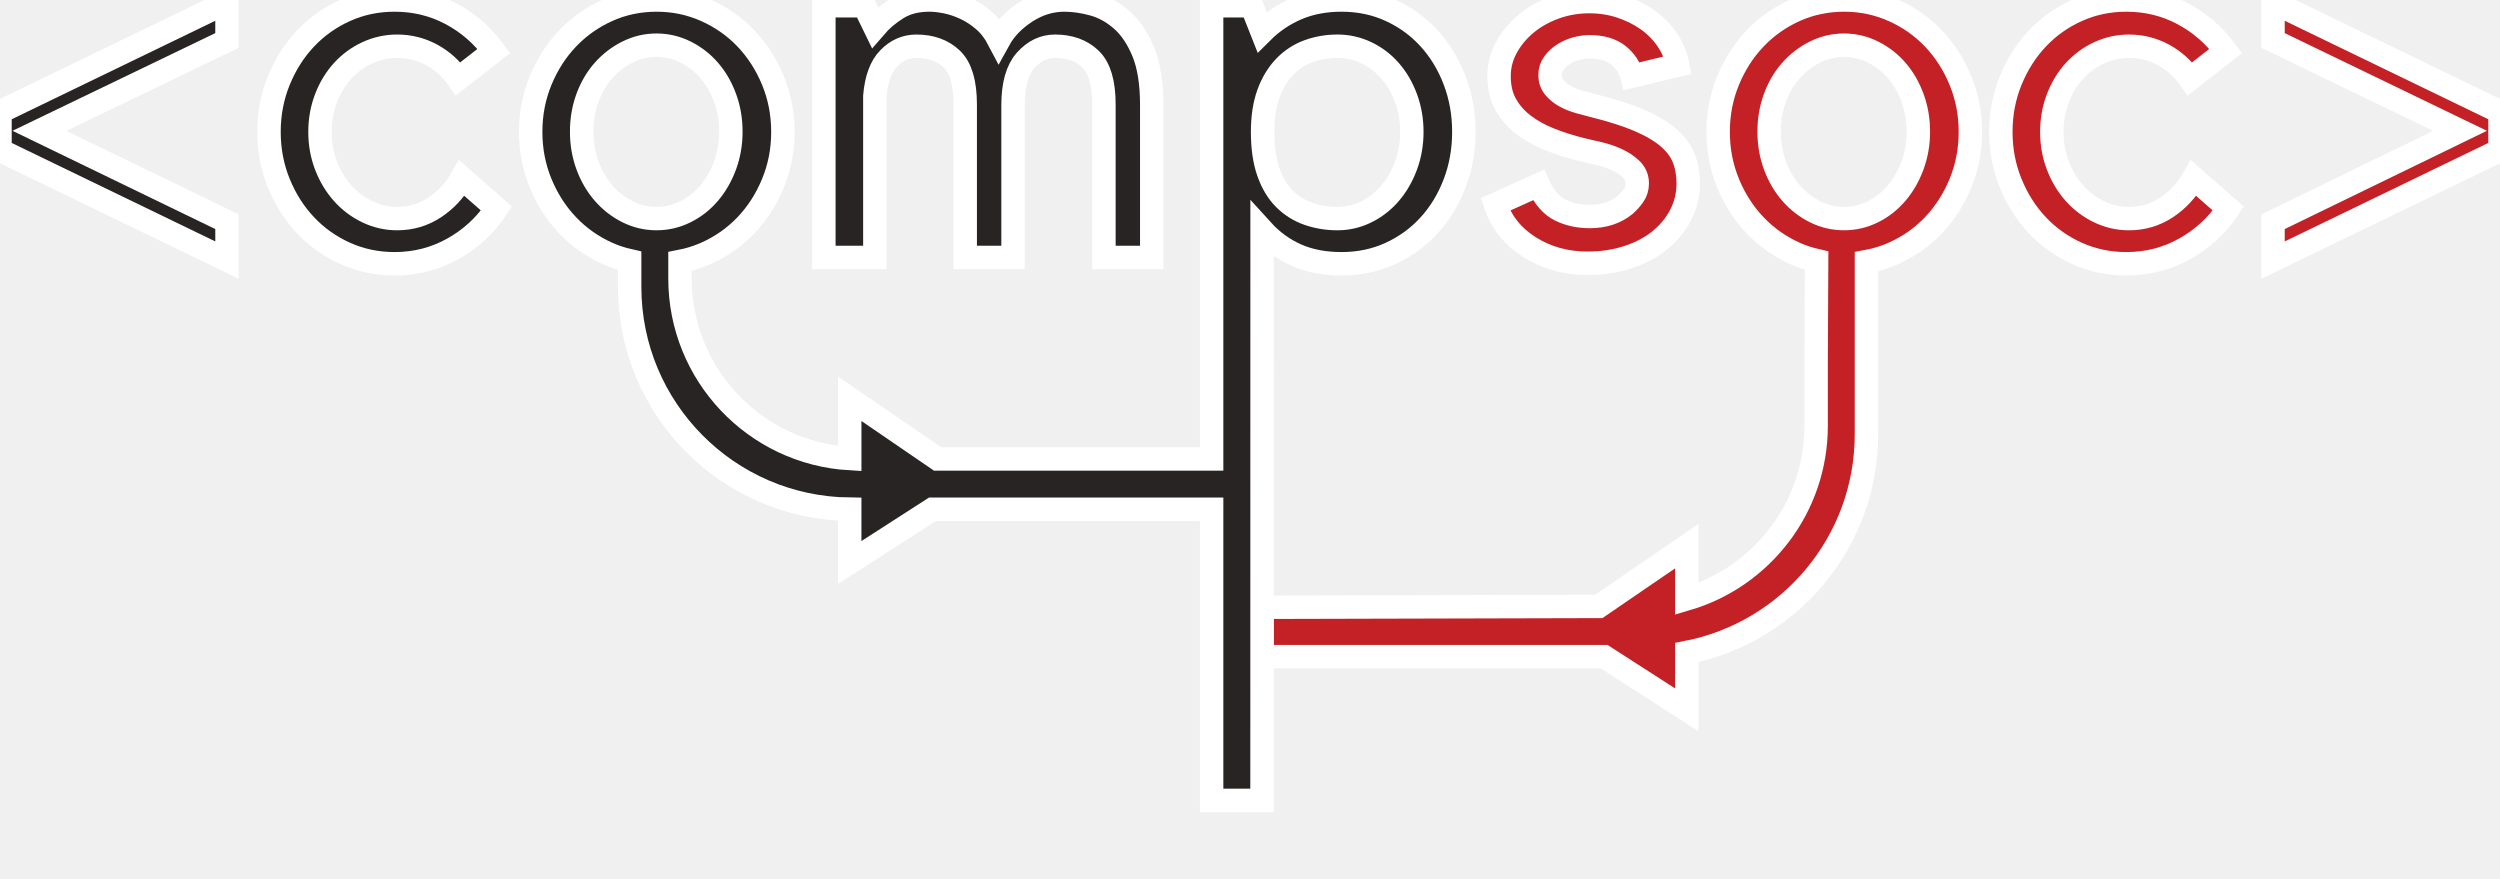
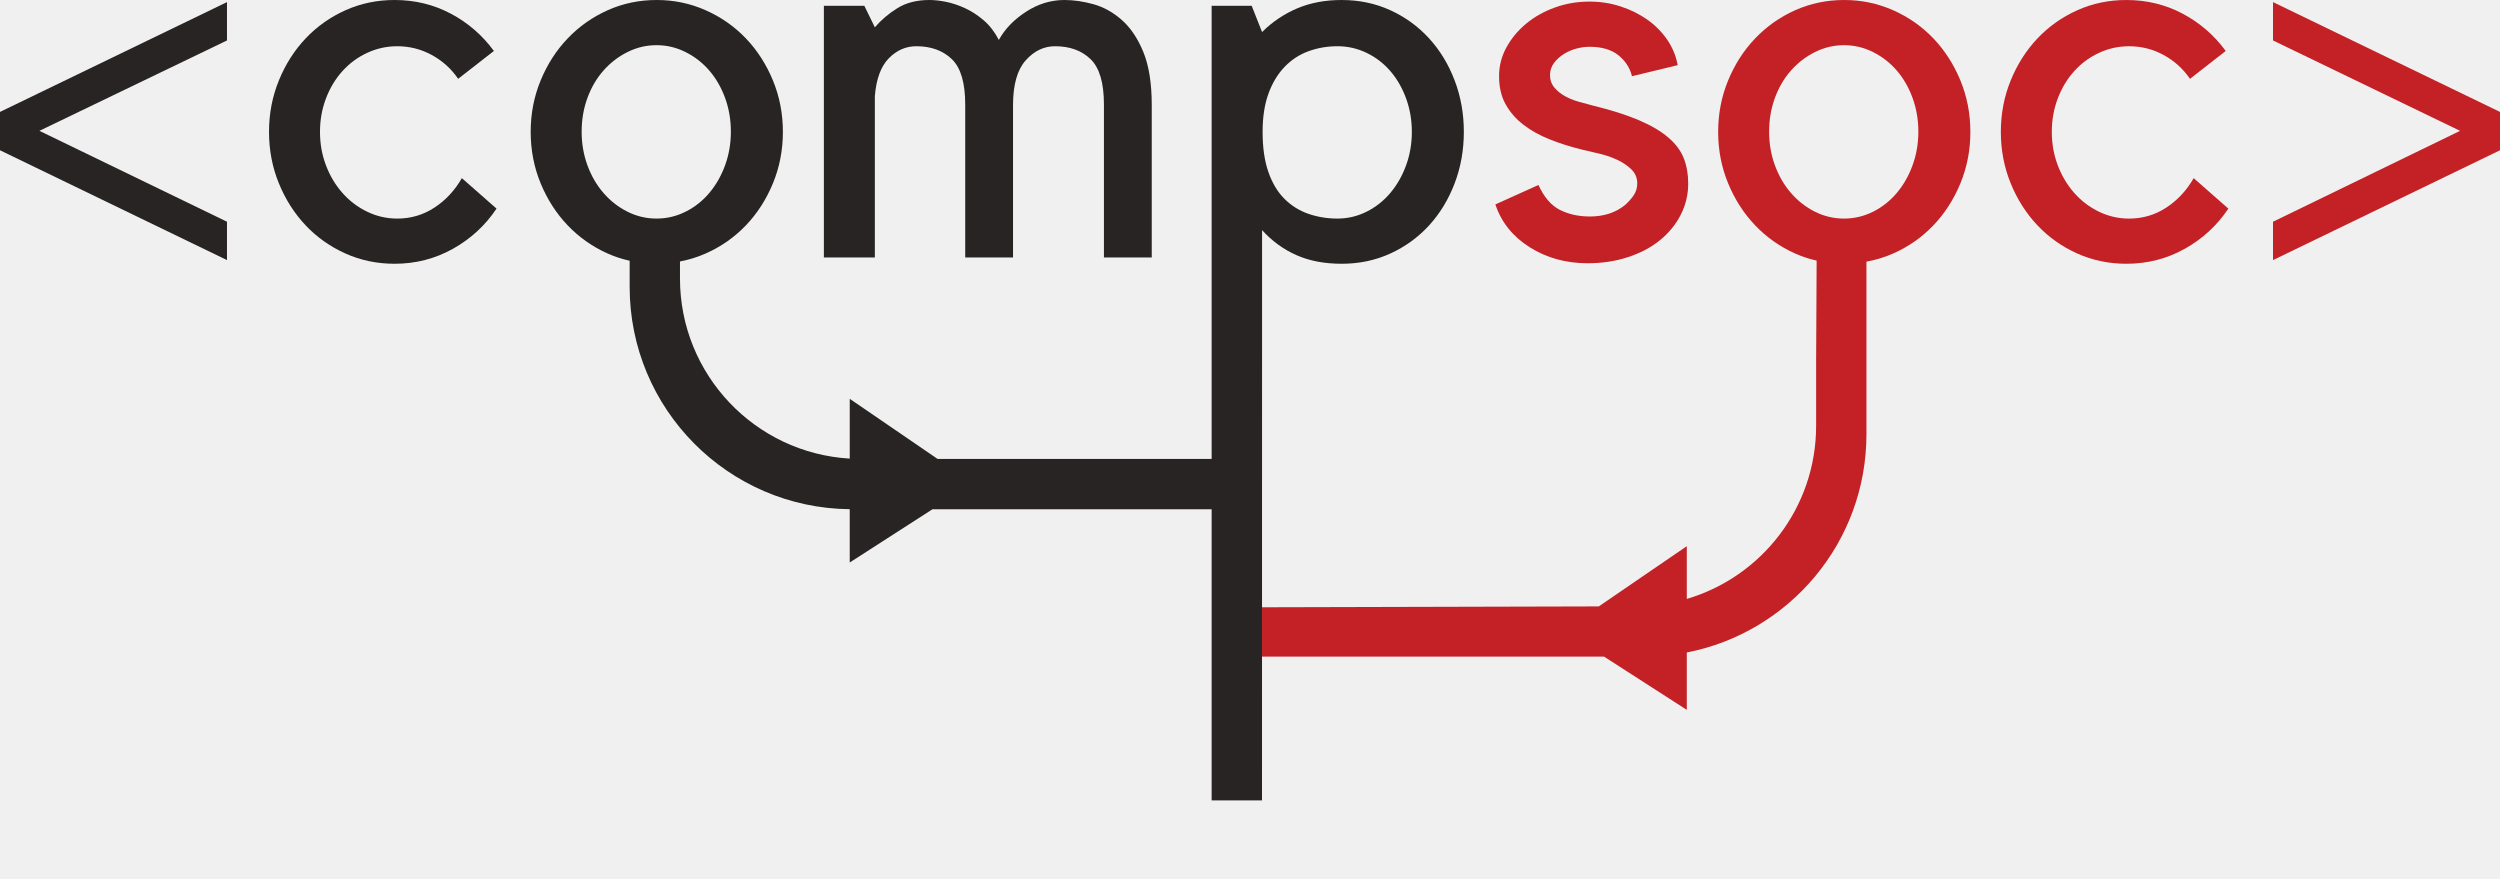
<svg xmlns="http://www.w3.org/2000/svg" version="1.1" id="Layer_1" x="0px" y="10px" width="427.026px" height="150px" viewBox="0 0 427.026 150" enable-background="new 0 0 427.026 150" xml:space="preserve">
-   <g stroke="white" stroke-width="4">
+   <g>
    <path fill="#282423" d="M0,19.117L38.771,0.359v6.552L6.731,22.348l32.041,15.526v6.552L0,25.668V19.117z" />
    <path fill="#282423" d="M67.401,45.054c-2.993,0-5.789-0.583-8.392-1.75c-2.603-1.167-4.868-2.767-6.794-4.801   c-1.927-2.034-3.453-4.427-4.577-7.18c-1.125-2.751-1.687-5.684-1.687-8.795c0-3.11,0.562-6.042,1.687-8.795   c1.125-2.751,2.65-5.145,4.577-7.18c1.927-2.034,4.192-3.635,6.794-4.802C61.612,0.583,64.409,0,67.401,0   c3.469,0,6.671,0.778,9.603,2.333c2.931,1.557,5.385,3.68,7.359,6.372l-6.103,4.757c-1.197-1.735-2.708-3.097-4.532-4.084   c-1.826-0.987-3.785-1.48-5.878-1.48c-1.795,0-3.5,0.374-5.116,1.122c-1.616,0.749-3.022,1.781-4.218,3.097   c-1.198,1.316-2.14,2.872-2.827,4.667c-0.688,1.795-1.032,3.71-1.032,5.744c0,2.035,0.344,3.949,1.032,5.744   c0.687,1.795,1.629,3.366,2.827,4.712c1.196,1.346,2.603,2.409,4.218,3.186c1.615,0.778,3.321,1.167,5.116,1.167   c2.333,0,4.457-0.628,6.372-1.885c1.914-1.256,3.469-2.931,4.667-5.026l5.923,5.206c-1.916,2.872-4.397,5.161-7.449,6.866   C74.312,44.202,70.991,45.054,67.401,45.054z" />
    <path fill="#282423" d="M149.432,43.977h-8.706V0.987h6.911l1.795,3.68c1.077-1.257,2.363-2.348,3.859-3.276   C154.786,0.464,156.612,0,158.766,0c0.837,0,1.78,0.105,2.827,0.314c1.046,0.21,2.123,0.569,3.231,1.077   c1.106,0.509,2.168,1.197,3.186,2.064c1.017,0.868,1.885,1.99,2.603,3.366c1.017-1.854,2.558-3.456,4.622-4.802   C177.299,0.673,179.498,0,181.832,0c1.555,0,3.2,0.24,4.936,0.718c1.735,0.479,3.35,1.377,4.847,2.692   c1.495,1.317,2.722,3.142,3.68,5.475c0.956,2.333,1.436,5.355,1.436,9.064v26.027h-8.167V17.86c0-3.709-0.763-6.296-2.289-7.763   c-1.526-1.465-3.545-2.199-6.058-2.199c-1.916,0-3.59,0.808-5.026,2.423c-1.436,1.616-2.154,4.16-2.154,7.629v26.027h-8.167V17.86   c0-3.709-0.763-6.296-2.289-7.763c-1.526-1.465-3.545-2.199-6.058-2.199c-1.795,0-3.366,0.688-4.712,2.064   c-1.346,1.377-2.14,3.531-2.378,6.462V43.977z" />
    <path fill="#C32126" d="M277.594,35.002c0.538-0.478,1.017-1.017,1.436-1.615c0.418-0.598,0.629-1.286,0.629-2.064   c0-0.956-0.345-1.764-1.032-2.423c-0.688-0.657-1.525-1.211-2.513-1.66s-2.02-0.792-3.097-1.032   c-1.077-0.238-1.975-0.449-2.692-0.628c-1.975-0.479-3.83-1.062-5.564-1.75c-1.736-0.687-3.246-1.525-4.532-2.513   c-1.287-0.987-2.305-2.154-3.052-3.5c-0.749-1.346-1.122-2.946-1.122-4.801c0-1.735,0.414-3.366,1.244-4.892   c0.829-1.526,1.939-2.872,3.33-4.039c1.392-1.167,3.026-2.094,4.904-2.782c1.878-0.687,3.863-1.032,5.959-1.032   c1.854,0,3.619,0.273,5.295,0.817c1.674,0.546,3.186,1.288,4.532,2.226c1.347,0.938,2.482,2.071,3.41,3.401   c0.928,1.329,1.54,2.8,1.84,4.416l-7.808,1.885c-0.359-1.436-1.138-2.632-2.334-3.59c-1.197-0.956-2.842-1.436-4.936-1.436   c-0.719,0-1.467,0.105-2.244,0.314c-0.778,0.209-1.496,0.521-2.154,0.939c-0.659,0.418-1.211,0.926-1.66,1.523   c-0.448,0.597-0.673,1.283-0.673,2.059c0,0.836,0.254,1.551,0.763,2.148c0.508,0.597,1.122,1.089,1.84,1.477   c0.718,0.389,1.495,0.703,2.334,0.941c0.837,0.238,1.615,0.447,2.333,0.627c3.171,0.777,5.803,1.613,7.898,2.507   c2.093,0.895,3.769,1.879,5.025,2.954c1.257,1.074,2.139,2.253,2.647,3.537c0.508,1.284,0.763,2.731,0.763,4.343   c0,1.91-0.433,3.701-1.298,5.373c-0.865,1.671-2.059,3.119-3.58,4.341c-1.521,1.225-3.342,2.179-5.46,2.865   c-2.118,0.686-4.401,1.029-6.848,1.029c-3.699,0-6.996-0.913-9.891-2.737c-2.895-1.825-4.848-4.263-5.861-7.314l7.359-3.321   c0.956,2.095,2.184,3.516,3.68,4.263c1.495,0.749,3.2,1.122,5.116,1.122C273.973,36.977,275.979,36.319,277.594,35.002z" />
    <path fill="#C32126" d="M363.214,45.054c-2.992,0-5.788-0.583-8.392-1.75c-2.603-1.167-4.867-2.767-6.794-4.801   c-1.927-2.034-3.452-4.427-4.577-7.18c-1.125-2.751-1.687-5.684-1.687-8.795c0-3.11,0.562-6.042,1.687-8.795   c1.125-2.751,2.65-5.145,4.577-7.18c1.927-2.034,4.191-3.635,6.794-4.802c2.604-1.167,5.399-1.75,8.392-1.75   c3.47,0,6.671,0.778,9.604,2.333c2.931,1.557,5.385,3.68,7.359,6.372l-6.103,4.757c-1.198-1.735-2.708-3.097-4.532-4.084   c-1.826-0.987-3.785-1.48-5.879-1.48c-1.795,0-3.5,0.374-5.116,1.122c-1.615,0.749-3.021,1.781-4.218,3.097   c-1.197,1.316-2.14,2.872-2.827,4.667c-0.688,1.795-1.032,3.71-1.032,5.744c0,2.035,0.344,3.949,1.032,5.744   c0.688,1.795,1.63,3.366,2.827,4.712c1.196,1.346,2.603,2.409,4.218,3.186c1.616,0.778,3.321,1.167,5.116,1.167   c2.333,0,4.457-0.628,6.372-1.885c1.914-1.256,3.47-2.931,4.667-5.026l5.924,5.206c-1.916,2.872-4.398,5.161-7.449,6.866   C370.125,44.202,366.805,45.054,363.214,45.054z" />
    <path fill="#C32126" d="M388.254,0.359l38.771,18.758v6.551l-38.771,18.758v-6.552l31.95-15.526l-31.95-15.437V0.359z" />
    <path fill="#C32126" d="M334.854,13.731c-1.138-2.751-2.679-5.145-4.622-7.18c-1.945-2.034-4.233-3.635-6.866-4.802   C320.733,0.583,317.951,0,315.019,0c-2.992,0-5.788,0.583-8.392,1.75c-2.603,1.167-4.877,2.768-6.82,4.802   c-1.945,2.035-3.486,4.428-4.622,7.18c-1.138,2.753-1.706,5.685-1.706,8.795c0,3.112,0.568,6.044,1.706,8.795   c1.136,2.753,2.677,5.146,4.622,7.18c1.943,2.035,4.218,3.635,6.82,4.801c1.183,0.53,2.41,0.923,3.673,1.213l-0.087,17.263V72.74   c0,13.989-9.322,25.795-22.092,29.562v-9.01l-15.032,10.288l-57.521,0.149l-0.001,8.431h58.425l14.13,9.091v-9.799   c17.485-3.402,30.687-18.793,30.687-37.273V61.779V44.694c1.564-0.288,3.087-0.738,4.558-1.39c2.633-1.167,4.921-2.767,6.866-4.801   c1.943-2.034,3.484-4.427,4.622-7.18c1.136-2.751,1.705-5.684,1.705-8.795C336.559,19.417,335.99,16.484,334.854,13.731z    M326.682,28.244c-0.66,1.801-1.561,3.375-2.702,4.726s-2.491,2.416-4.053,3.196c-1.561,0.78-3.211,1.169-4.953,1.169   c-1.741,0-3.392-0.39-4.953-1.169s-2.928-1.845-4.099-3.196s-2.087-2.925-2.747-4.726c-0.66-1.8-0.99-3.72-0.99-5.762   c0-2.04,0.33-3.96,0.99-5.761c0.66-1.8,1.576-3.36,2.747-4.681c1.171-1.321,2.537-2.372,4.099-3.151s3.212-1.171,4.953-1.171   c1.742,0,3.393,0.391,4.953,1.171c1.562,0.78,2.911,1.83,4.053,3.151c1.142,1.321,2.042,2.88,2.702,4.681   c0.661,1.801,0.992,3.721,0.992,5.761C327.674,24.524,327.343,26.444,326.682,28.244z" />
    <path fill="#282423" d="M248.466,13.731c-1.051-2.751-2.506-5.145-4.365-7.18c-1.859-2.034-4.064-3.635-6.613-4.802   C234.939,0.583,232.164,0,229.164,0c-2.82,0-5.354,0.479-7.604,1.436c-2.25,0.958-4.244,2.304-5.984,4.039L213.8,0.987h-6.84   v77.405h-46.808L145.144,68.12v10.214c-16.172-0.946-28.996-14.356-28.996-30.766v-2.902c1.503-0.29,2.967-0.735,4.385-1.363   c2.632-1.167,4.92-2.767,6.866-4.801c1.943-2.034,3.485-4.427,4.622-7.18c1.136-2.751,1.705-5.684,1.705-8.795   c0-3.11-0.569-6.042-1.705-8.795c-1.137-2.751-2.679-5.145-4.622-7.18c-1.945-2.034-4.234-3.635-6.866-4.802   C117.899,0.583,115.117,0,112.186,0c-2.993,0-5.789,0.583-8.392,1.75c-2.603,1.167-4.877,2.768-6.821,4.802   c-1.945,2.035-3.486,4.428-4.622,7.18c-1.137,2.753-1.705,5.685-1.705,8.795c0,3.112,0.568,6.044,1.705,8.795   c1.136,2.753,2.677,5.146,4.622,7.18c1.944,2.035,4.218,3.635,6.821,4.801c1.209,0.542,2.465,0.945,3.758,1.236v4.468   c0,20.845,16.795,37.761,37.591,37.971v9.102l14.131-9.092h47.686v49.728h8.604l0.003-24.556l0.001-8.431l0.008-64.419   c1.682,1.855,3.631,3.276,5.85,4.263s4.799,1.481,7.738,1.481c3,0,5.775-0.583,8.324-1.75c2.549-1.167,4.754-2.767,6.613-4.801   c1.859-2.034,3.314-4.427,4.365-7.18c1.049-2.751,1.574-5.684,1.574-8.795C250.041,19.417,249.515,16.484,248.466,13.731z    M107.188,36.166c-1.562-0.78-2.928-1.845-4.099-3.196s-2.086-2.925-2.747-4.726c-0.661-1.8-0.99-3.72-0.99-5.762   c0-2.04,0.33-3.96,0.99-5.761c0.661-1.8,1.576-3.36,2.747-4.681c1.171-1.321,2.537-2.372,4.099-3.151   c1.561-0.78,3.211-1.171,4.953-1.171s3.392,0.391,4.953,1.171c1.561,0.78,2.911,1.83,4.053,3.151   c1.141,1.321,2.042,2.88,2.702,4.681c0.661,1.801,0.991,3.721,0.991,5.761c0,2.042-0.331,3.962-0.991,5.762   c-0.661,1.801-1.561,3.375-2.702,4.726c-1.142,1.351-2.492,2.416-4.053,3.196c-1.561,0.78-3.211,1.169-4.953,1.169   S108.749,36.946,107.188,36.166z M240.164,28.271c-0.66,1.795-1.561,3.366-2.703,4.712c-1.141,1.346-2.49,2.409-4.053,3.186   c-1.561,0.778-3.211,1.167-4.953,1.167c-1.74,0-3.391-0.269-4.951-0.808c-1.562-0.539-2.93-1.391-4.1-2.558   c-1.172-1.167-2.088-2.693-2.748-4.578s-0.99-4.173-0.99-6.866c0-2.513,0.33-4.681,0.99-6.507c0.66-1.824,1.576-3.35,2.748-4.577   c1.17-1.226,2.537-2.123,4.1-2.692c1.561-0.568,3.211-0.853,4.951-0.853c1.742,0,3.393,0.374,4.953,1.122   c1.562,0.749,2.912,1.781,4.053,3.097c1.143,1.316,2.043,2.872,2.703,4.667c0.66,1.795,0.992,3.71,0.992,5.744   C241.156,24.562,240.824,26.476,240.164,28.271z" />
  </g>
</svg>
